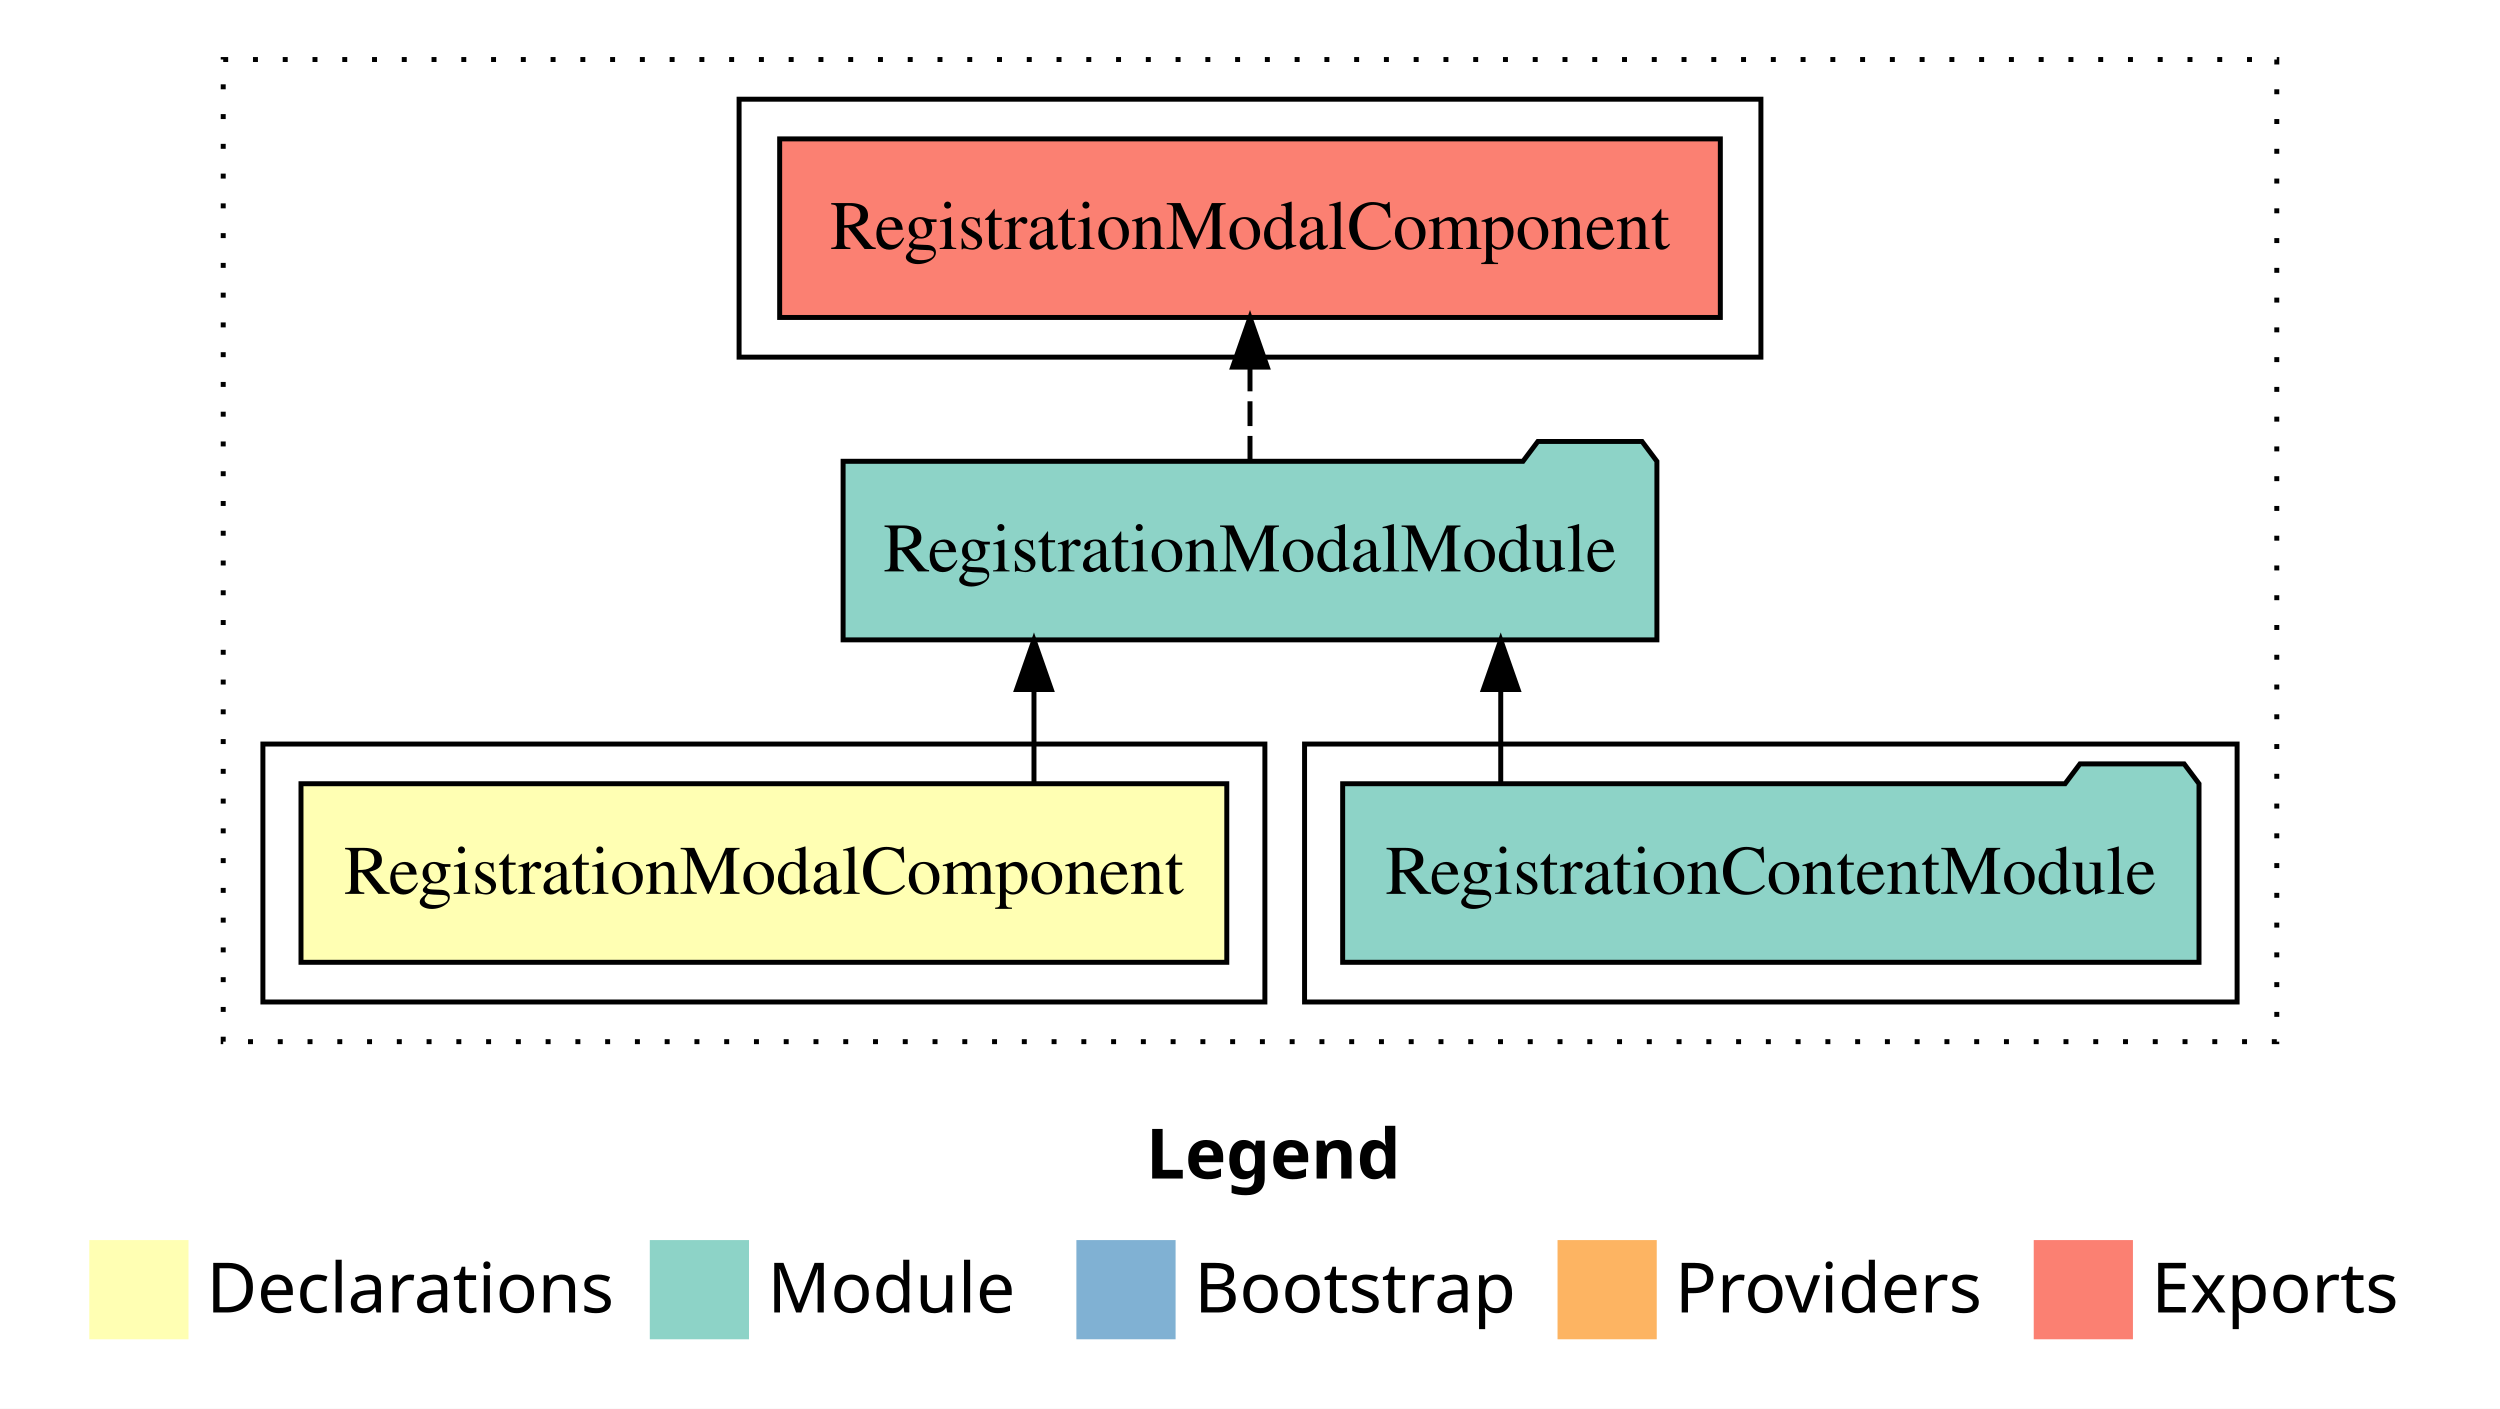
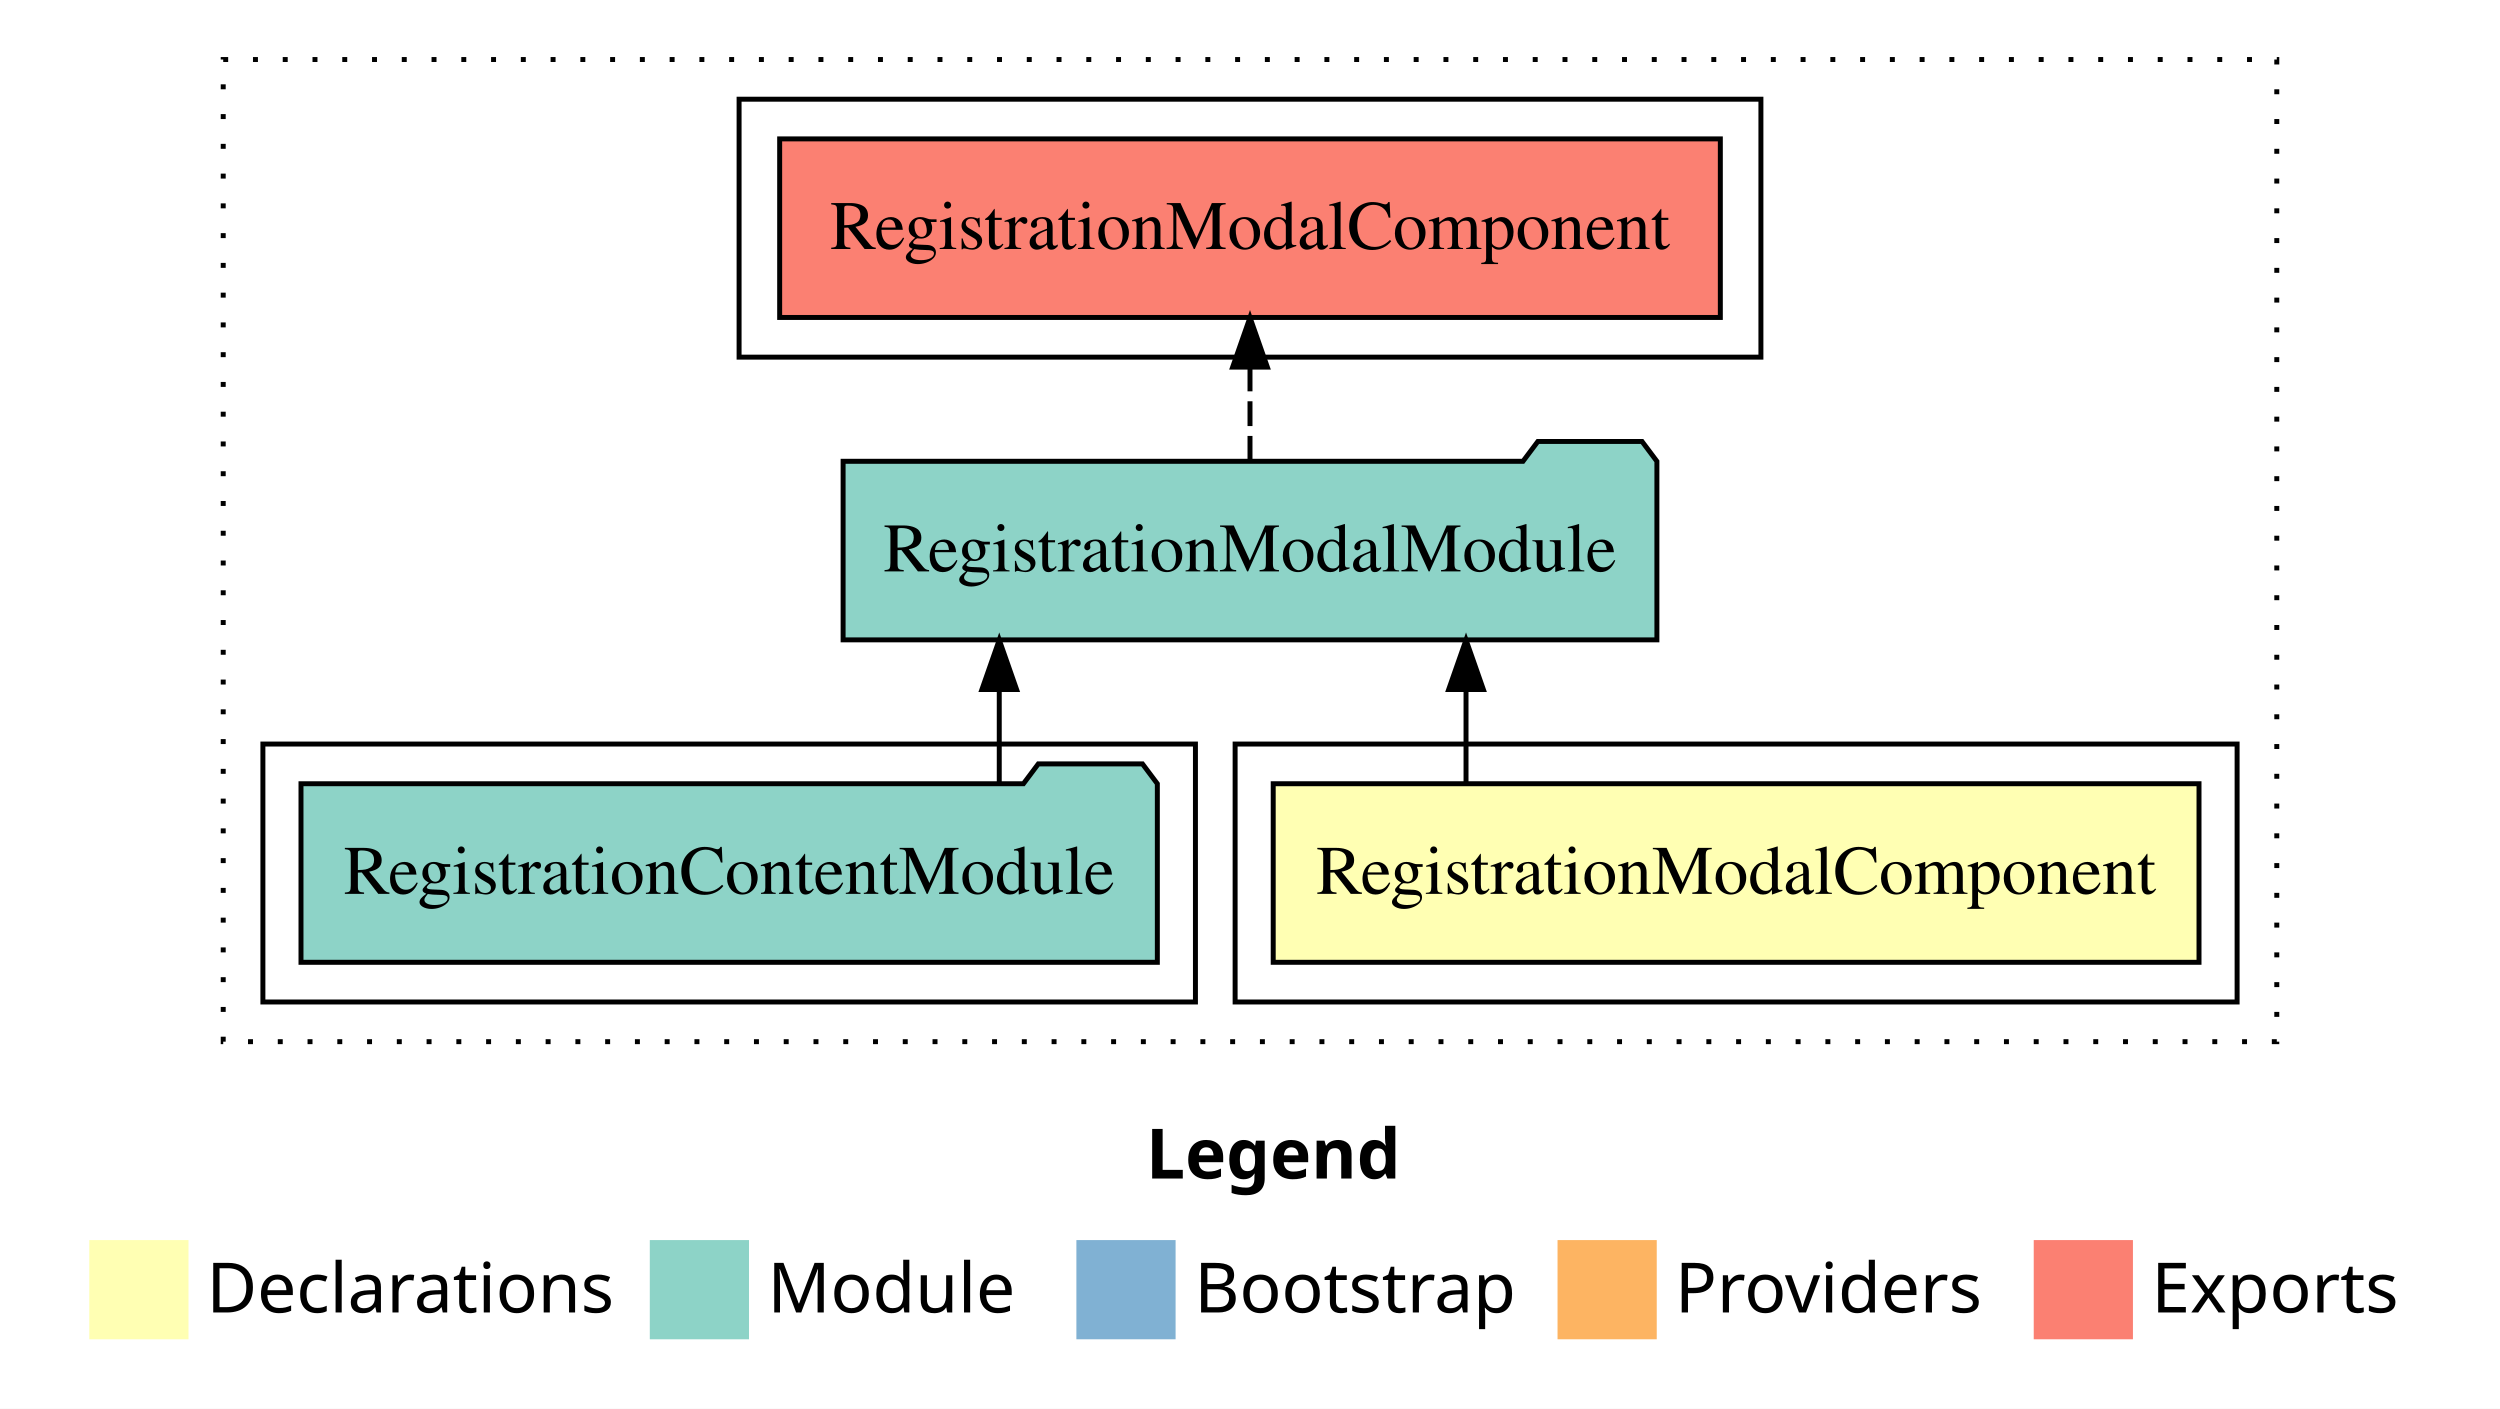
<svg xmlns="http://www.w3.org/2000/svg" width="504pt" height="284pt" viewBox="0.00 0.00 504.00 284.00">
  <g id="graph0" class="graph" transform="scale(1 1) rotate(0) translate(4 280)">
    <polygon fill="white" stroke="transparent" points="-4,4 -4,-280 500,-280 500,4 -4,4" />
    <text text-anchor="start" x="227.01" y="-42.4" font-family="Times-12" font-weight="bold" font-size="14.00">Legend</text>
    <polygon fill="#ffffb3" stroke="transparent" points="14,-10 14,-30 34,-30 34,-10 14,-10" />
    <text text-anchor="start" x="37.63" y="-15.4" font-family="Times-12" font-size="14.00">  Declarations</text>
    <polygon fill="#8dd3c7" stroke="transparent" points="127,-10 127,-30 147,-30 147,-10 127,-10" />
    <text text-anchor="start" x="150.73" y="-15.4" font-family="Times-12" font-size="14.00">  Module</text>
    <polygon fill="#80b1d3" stroke="transparent" points="213,-10 213,-30 233,-30 233,-10 213,-10" />
    <text text-anchor="start" x="236.78" y="-15.4" font-family="Times-12" font-size="14.00">  Bootstrap</text>
    <polygon fill="#fdb462" stroke="transparent" points="310,-10 310,-30 330,-30 330,-10 310,-10" />
    <text text-anchor="start" x="333.67" y="-15.4" font-family="Times-12" font-size="14.00">  Providers</text>
    <polygon fill="#fb8072" stroke="transparent" points="406,-10 406,-30 426,-30 426,-10 406,-10" />
    <text text-anchor="start" x="429.73" y="-15.4" font-family="Times-12" font-size="14.00">  Exports</text>
    <g id="clust1" class="cluster">
      <polygon fill="none" stroke="black" stroke-dasharray="1,5" points="41,-70 41,-268 455,-268 455,-70 41,-70" />
    </g>
-     <g id="clust4" class="cluster">
-       <polygon fill="none" stroke="black" points="259,-78 259,-130 447,-130 447,-78 259,-78" />
-     </g>
    <g id="clust2" class="cluster">
-       <polygon fill="none" stroke="black" points="49,-78 49,-130 251,-130 251,-78 49,-78" />
+       <polygon fill="none" stroke="black" points="245,-78 245,-130 447,-130 447,-78 245,-78" />
    </g>
    <g id="clust5" class="cluster">
      <polygon fill="none" stroke="black" points="145,-208 145,-260 351,-260 351,-208 145,-208" />
    </g>
+     <g id="clust4" class="cluster">
+       <polygon fill="none" stroke="black" points="49,-78 49,-130 237,-130 237,-78 49,-78" />
+     </g>
    <g id="node1" class="node">
-       <polygon fill="#ffffb3" stroke="black" points="243.32,-122 56.68,-122 56.68,-86 243.32,-86 243.32,-122" />
-       <text text-anchor="middle" x="150" y="-99.8" font-family="Times,serif" font-size="14.00">RegistrationModalComponent</text>
+       <polygon fill="#ffffb3" stroke="black" points="439.32,-122 252.68,-122 252.68,-86 439.32,-86 439.32,-122" />
+       <text text-anchor="middle" x="346" y="-99.8" font-family="Times,serif" font-size="14.00">RegistrationModalComponent</text>
    </g>
    <g id="node2" class="node">
      <polygon fill="#8dd3c7" stroke="black" points="330.03,-187 327.03,-191 306.03,-191 303.03,-187 165.97,-187 165.97,-151 330.03,-151 330.03,-187" />
      <text text-anchor="middle" x="248" y="-164.8" font-family="Times,serif" font-size="14.00">RegistrationModalModule</text>
    </g>
    <g id="edge1" class="edge">
-       <path fill="none" stroke="black" d="M204.45,-122.11C204.45,-122.11 204.45,-140.99 204.45,-140.99" />
-       <polygon fill="black" stroke="black" points="200.95,-140.99 204.45,-150.99 207.95,-140.99 200.95,-140.99" />
+       <path fill="none" stroke="black" d="M291.55,-122.11C291.55,-122.11 291.55,-140.99 291.55,-140.99" />
+       <polygon fill="black" stroke="black" points="288.05,-140.99 291.55,-150.99 295.05,-140.99 288.05,-140.99" />
    </g>
    <g id="node4" class="node">
      <polygon fill="#fb8072" stroke="black" points="342.82,-252 153.18,-252 153.18,-216 342.82,-216 342.82,-252" />
      <text text-anchor="middle" x="248" y="-229.8" font-family="Times,serif" font-size="14.00">RegistrationModalComponent </text>
    </g>
    <g id="edge3" class="edge">
      <path fill="none" stroke="black" stroke-dasharray="5,2" d="M248,-187.11C248,-187.11 248,-205.99 248,-205.99" />
      <polygon fill="black" stroke="black" points="244.5,-205.99 248,-215.99 251.5,-205.99 244.5,-205.99" />
    </g>
    <g id="node3" class="node">
-       <polygon fill="#8dd3c7" stroke="black" points="439.32,-122 436.32,-126 415.32,-126 412.32,-122 266.68,-122 266.68,-86 439.32,-86 439.32,-122" />
-       <text text-anchor="middle" x="353" y="-99.8" font-family="Times,serif" font-size="14.00">RegistrationContentModule</text>
+       <polygon fill="#8dd3c7" stroke="black" points="229.32,-122 226.32,-126 205.32,-126 202.32,-122 56.68,-122 56.68,-86 229.32,-86 229.32,-122" />
+       <text text-anchor="middle" x="143" y="-99.8" font-family="Times,serif" font-size="14.00">RegistrationContentModule</text>
    </g>
    <g id="edge2" class="edge">
-       <path fill="none" stroke="black" d="M298.55,-122.11C298.55,-122.11 298.55,-140.99 298.55,-140.99" />
-       <polygon fill="black" stroke="black" points="295.05,-140.99 298.55,-150.99 302.05,-140.99 295.05,-140.99" />
+       <path fill="none" stroke="black" d="M197.45,-122.11C197.45,-122.11 197.45,-140.99 197.45,-140.99" />
+       <polygon fill="black" stroke="black" points="193.95,-140.99 197.45,-150.99 200.95,-140.99 193.95,-140.99" />
    </g>
  </g>
</svg>
